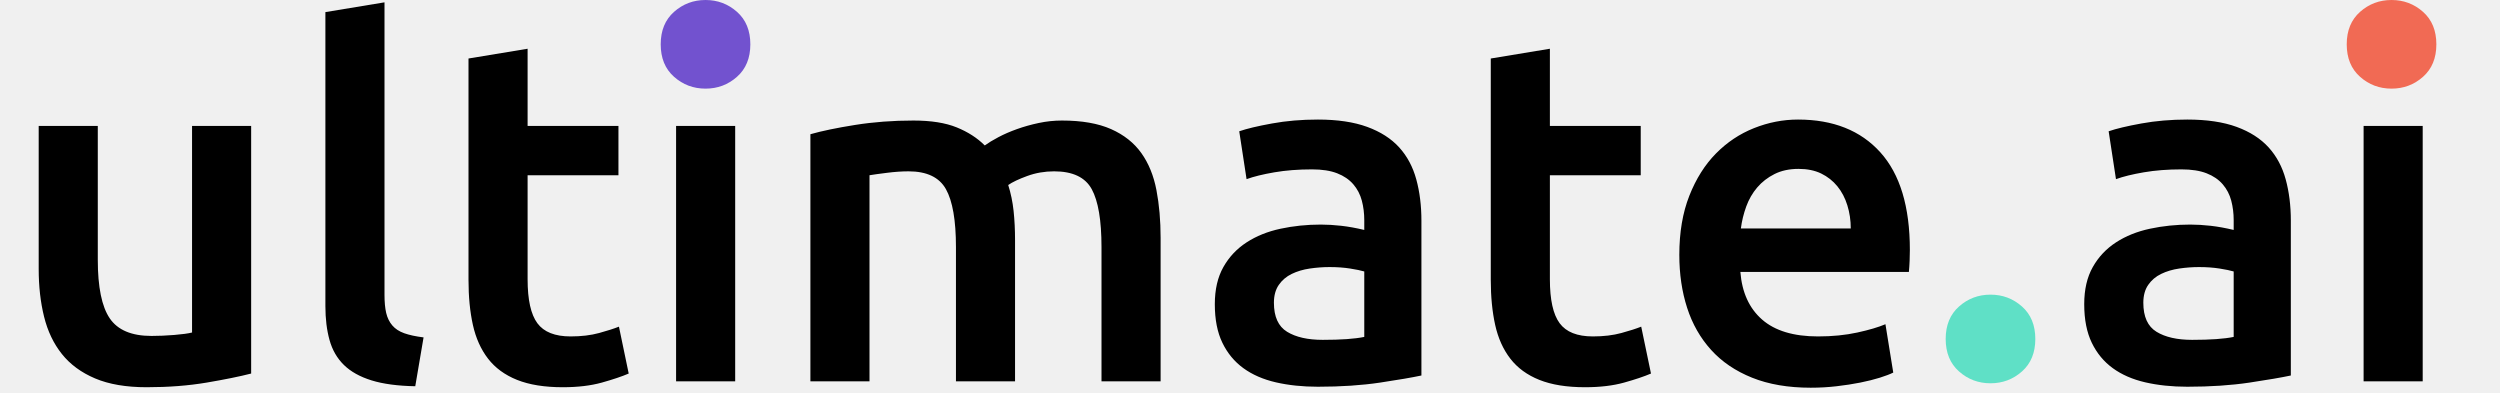
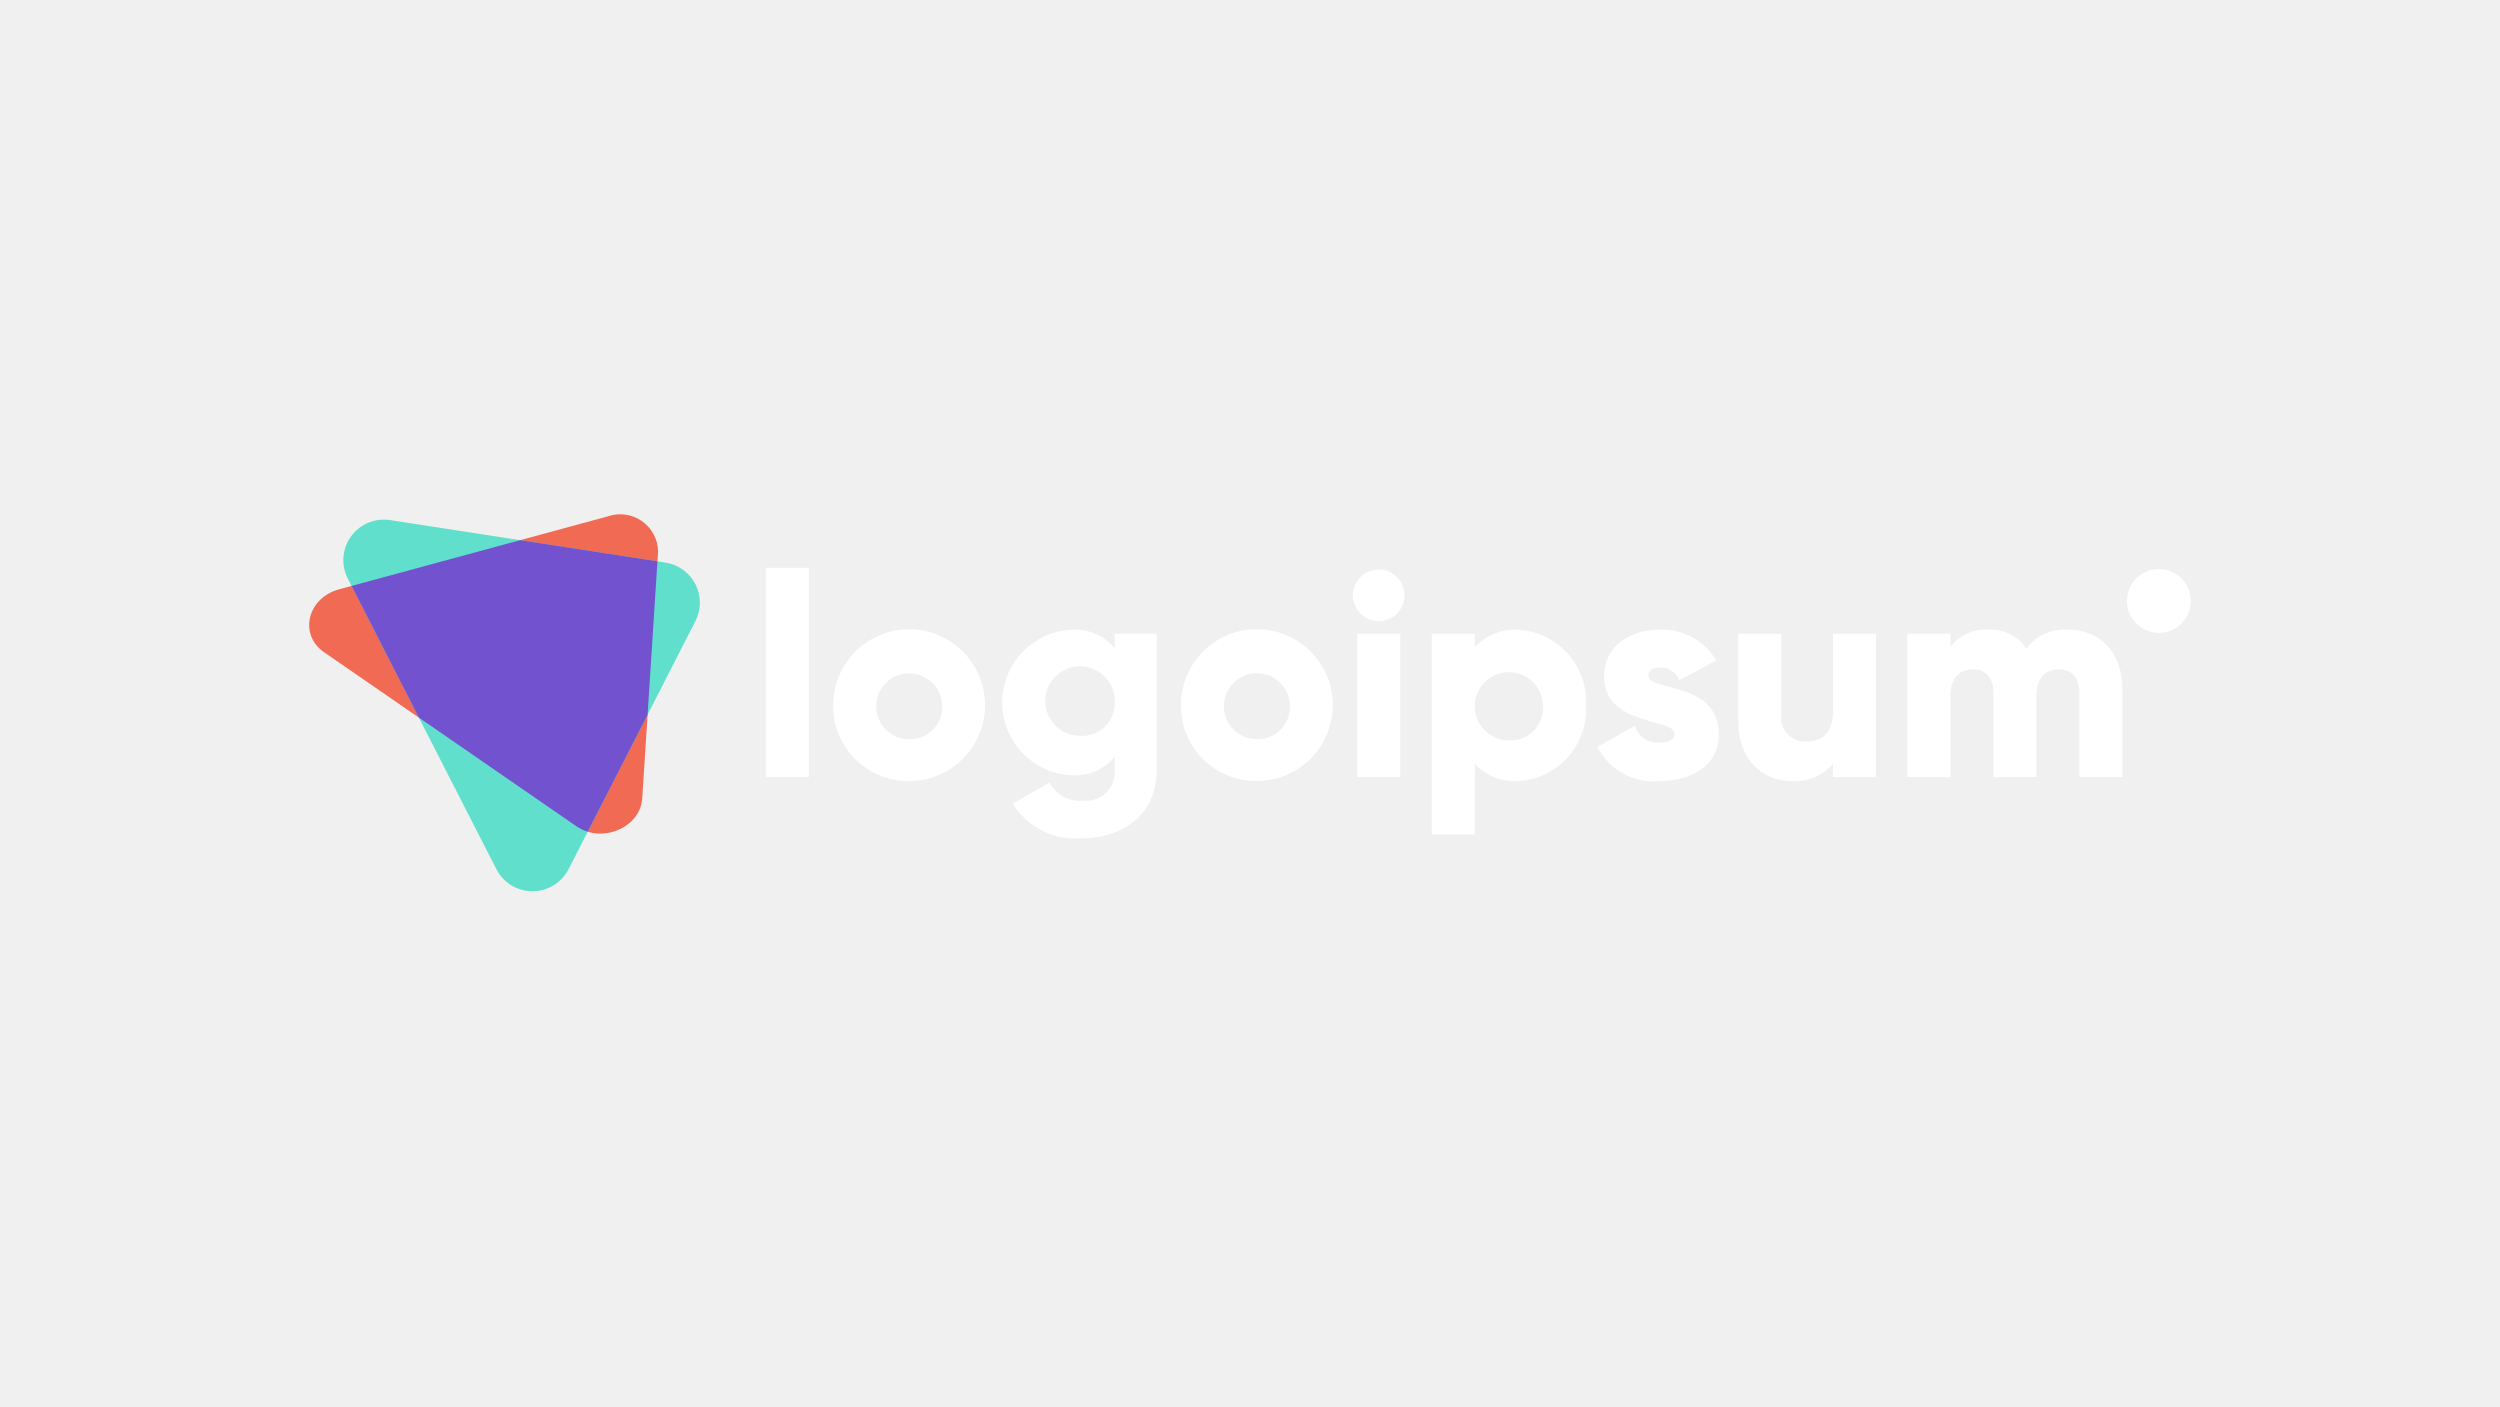
- <svg xmlns="http://www.w3.org/2000/svg" width="140px" height="22px" viewBox="0 0 296 48" version="1.1">
-   <path d="M25.959,15.384 L18.738,15.384 L18.738,40.628 C18.261,40.747 17.535,40.847 16.56,40.926 C15.584,41.006 14.66,41.045 13.785,41.045 C11.358,41.045 9.657,40.329 8.683,38.897 C7.708,37.465 7.221,35.077 7.221,31.736 L7.221,15.384 L-2.84217094e-13,15.384 L-2.84217094e-13,32.869 C-2.84217094e-13,34.979 0.218,36.918 0.656,38.688 C1.093,40.459 1.819,41.981 2.834,43.253 C3.849,44.527 5.201,45.521 6.893,46.237 C8.583,46.953 10.682,47.312 13.188,47.312 C15.854,47.312 18.3,47.122 20.529,46.745 C22.756,46.366 24.566,45.999 25.959,45.64 L25.959,15.384 Z M47.025,41.224 C46.07,41.105 45.284,40.936 44.667,40.717 C44.05,40.499 43.563,40.18 43.206,39.762 C42.848,39.344 42.599,38.837 42.459,38.24 C42.32,37.644 42.251,36.908 42.251,36.032 L42.251,0.285 L35.03,1.479 L35.03,37.405 C35.03,38.957 35.198,40.339 35.537,41.552 C35.875,42.766 36.462,43.781 37.297,44.596 C38.133,45.412 39.257,46.038 40.669,46.476 C42.081,46.913 43.862,47.152 46.01,47.192 L47.025,41.224 Z M52.515,34.182 C52.515,36.252 52.694,38.091 53.052,39.702 C53.411,41.314 54.027,42.686 54.902,43.82 C55.777,44.954 56.961,45.819 58.453,46.416 C59.945,47.013 61.805,47.312 64.033,47.312 C65.862,47.312 67.454,47.122 68.807,46.745 C70.159,46.366 71.254,45.999 72.089,45.64 L70.896,39.911 C70.299,40.15 69.494,40.409 68.479,40.687 C67.464,40.966 66.301,41.105 64.988,41.105 C63.078,41.105 61.725,40.568 60.93,39.494 C60.134,38.419 59.736,36.629 59.736,34.123 L59.736,21.411 L70.836,21.411 L70.836,15.384 L59.736,15.384 L59.736,5.955 L52.515,7.148 L52.515,34.182 Z M77.878,46.595 L85.099,46.595 L85.099,15.384 L77.878,15.384 L77.878,46.595 Z M112.073,46.595 L119.293,46.595 L119.293,29.348 C119.293,28.075 119.234,26.882 119.115,25.768 C118.995,24.655 118.776,23.6 118.458,22.605 C118.975,22.247 119.751,21.879 120.786,21.501 C121.82,21.123 122.913,20.934 124.068,20.934 C126.335,20.934 127.867,21.66 128.663,23.112 C129.458,24.565 129.856,26.922 129.856,30.184 L129.856,46.595 L137.078,46.595 L137.078,29.05 C137.078,26.942 136.908,25.002 136.57,23.232 C136.232,21.462 135.615,19.949 134.72,18.696 C133.825,17.443 132.591,16.468 131.02,15.772 C129.448,15.076 127.449,14.727 125.023,14.727 C124.068,14.727 123.122,14.827 122.188,15.026 C121.253,15.225 120.368,15.473 119.532,15.772 C118.697,16.07 117.94,16.399 117.264,16.757 C116.587,17.114 116.031,17.453 115.593,17.771 C114.678,16.856 113.535,16.121 112.162,15.563 C110.79,15.006 109.029,14.727 106.88,14.727 C104.374,14.727 101.996,14.906 99.749,15.265 C97.501,15.623 95.681,16.001 94.289,16.399 L94.289,46.595 L101.51,46.595 L101.51,21.411 C101.987,21.332 102.703,21.232 103.658,21.113 C104.613,20.993 105.487,20.934 106.284,20.934 C108.512,20.934 110.033,21.66 110.849,23.112 C111.664,24.565 112.073,26.922 112.073,30.184 L112.073,46.595 Z M152.533,40.538 C151.459,39.882 150.922,38.698 150.922,36.987 C150.922,36.113 151.121,35.386 151.519,34.809 C151.916,34.233 152.444,33.785 153.1,33.467 C153.756,33.148 154.493,32.929 155.308,32.81 C156.123,32.691 156.929,32.631 157.726,32.631 C158.64,32.631 159.476,32.691 160.231,32.81 C160.987,32.929 161.564,33.049 161.962,33.168 L161.962,41.165 C160.808,41.404 159.117,41.523 156.89,41.523 C155.06,41.523 153.607,41.195 152.533,40.538 L152.533,40.538 Z M150.684,15.086 C148.932,15.405 147.6,15.722 146.685,16.04 L147.58,21.889 C148.455,21.571 149.589,21.292 150.982,21.053 C152.374,20.814 153.906,20.695 155.577,20.695 C156.81,20.695 157.834,20.855 158.65,21.173 C159.465,21.491 160.122,21.939 160.62,22.515 C161.117,23.092 161.464,23.759 161.664,24.514 C161.863,25.271 161.962,26.066 161.962,26.902 L161.962,28.095 C160.968,27.856 160.032,27.688 159.158,27.588 C158.282,27.489 157.446,27.439 156.651,27.439 C154.94,27.439 153.299,27.609 151.728,27.946 C150.156,28.284 148.774,28.841 147.58,29.617 C146.386,30.393 145.441,31.398 144.746,32.631 C144.049,33.864 143.701,35.376 143.701,37.166 C143.701,39.037 144.009,40.608 144.626,41.881 C145.243,43.155 146.097,44.189 147.192,44.984 C148.286,45.78 149.609,46.357 151.161,46.715 C152.712,47.072 154.422,47.252 156.293,47.252 C159.117,47.252 161.654,47.082 163.902,46.745 C166.149,46.407 167.83,46.118 168.944,45.879 L168.944,26.961 C168.944,25.132 168.736,23.45 168.318,21.919 C167.9,20.387 167.204,19.084 166.23,18.009 C165.254,16.936 163.951,16.1 162.32,15.503 C160.688,14.906 158.68,14.608 156.293,14.608 C154.303,14.608 152.434,14.767 150.684,15.086 L150.684,15.086 Z M177.418,34.182 C177.418,36.252 177.598,38.091 177.956,39.702 C178.314,41.314 178.93,42.686 179.806,43.82 C180.68,44.954 181.865,45.819 183.357,46.416 C184.849,47.013 186.708,47.312 188.937,47.312 C190.766,47.312 192.358,47.122 193.71,46.745 C195.063,46.366 196.157,45.999 196.993,45.64 L195.799,39.911 C195.203,40.15 194.397,40.409 193.382,40.687 C192.368,40.966 191.204,41.105 189.891,41.105 C187.981,41.105 186.629,40.568 185.834,39.494 C185.037,38.419 184.64,36.629 184.64,34.123 L184.64,21.411 L195.74,21.411 L195.74,15.384 L184.64,15.384 L184.64,5.955 L177.418,7.148 L177.418,34.182 Z M201.41,37.614 C202.046,39.583 203.021,41.294 204.334,42.746 C205.647,44.199 207.318,45.333 209.347,46.148 C211.376,46.963 213.763,47.371 216.508,47.371 C217.583,47.371 218.636,47.312 219.671,47.192 C220.706,47.072 221.67,46.924 222.565,46.745 C223.46,46.566 224.256,46.366 224.953,46.148 C225.648,45.929 226.196,45.721 226.594,45.521 L225.639,39.613 C224.803,39.971 223.659,40.309 222.208,40.628 C220.755,40.946 219.154,41.105 217.403,41.105 C214.419,41.105 212.142,40.419 210.57,39.046 C208.998,37.673 208.113,35.734 207.915,33.227 L228.503,33.227 C228.543,32.83 228.573,32.383 228.593,31.884 C228.612,31.387 228.623,30.94 228.623,30.542 C228.623,25.251 227.419,21.273 225.012,18.607 C222.605,15.942 219.253,14.608 214.957,14.608 C213.126,14.608 211.336,14.957 209.585,15.653 C207.834,16.349 206.283,17.383 204.931,18.756 C203.578,20.128 202.493,21.85 201.678,23.918 C200.863,25.987 200.455,28.393 200.455,31.139 C200.455,33.487 200.773,35.644 201.41,37.614 L201.41,37.614 Z M207.975,27.916 C208.094,27.002 208.312,26.106 208.631,25.231 C208.949,24.356 209.396,23.58 209.974,22.903 C210.55,22.227 211.257,21.68 212.092,21.262 C212.928,20.844 213.902,20.635 215.017,20.635 C216.09,20.635 217.016,20.825 217.792,21.202 C218.567,21.581 219.224,22.098 219.761,22.754 C220.298,23.411 220.706,24.186 220.984,25.082 C221.262,25.977 221.402,26.922 221.402,27.916 L207.975,27.916 Z M258.76,40.538 C257.685,39.882 257.148,38.698 257.148,36.987 C257.148,36.113 257.347,35.386 257.745,34.809 C258.142,34.233 258.67,33.785 259.327,33.467 C259.983,33.148 260.718,32.929 261.535,32.81 C262.35,32.691 263.155,32.631 263.951,32.631 C264.866,32.631 265.702,32.691 266.458,32.81 C267.213,32.929 267.791,33.049 268.188,33.168 L268.188,41.165 C267.034,41.404 265.344,41.523 263.116,41.523 C261.285,41.523 259.834,41.195 258.76,40.538 L258.76,40.538 Z M256.909,15.086 C255.158,15.405 253.826,15.722 252.911,16.04 L253.806,21.889 C254.681,21.571 255.814,21.292 257.208,21.053 C258.6,20.814 260.132,20.695 261.803,20.695 C263.036,20.695 264.061,20.855 264.876,21.173 C265.691,21.491 266.348,21.939 266.846,22.515 C267.343,23.092 267.691,23.759 267.89,24.514 C268.089,25.271 268.188,26.066 268.188,26.902 L268.188,28.095 C267.193,27.856 266.258,27.688 265.384,27.588 C264.508,27.489 263.673,27.439 262.877,27.439 C261.166,27.439 259.525,27.609 257.954,27.946 C256.381,28.284 255,28.841 253.806,29.617 C252.613,30.393 251.667,31.398 250.972,32.631 C250.275,33.864 249.927,35.376 249.927,37.166 C249.927,39.037 250.235,40.608 250.852,41.881 C251.468,43.155 252.324,44.189 253.418,44.984 C254.512,45.78 255.835,46.357 257.387,46.715 C258.938,47.072 260.648,47.252 262.519,47.252 C265.344,47.252 267.88,47.082 270.128,46.745 C272.376,46.407 274.057,46.118 275.171,45.879 L275.171,26.961 C275.171,25.132 274.962,23.45 274.544,21.919 C274.126,20.387 273.43,19.084 272.456,18.009 C271.48,16.936 270.177,16.1 268.547,15.503 C266.915,14.906 264.906,14.608 262.519,14.608 C260.529,14.608 258.66,14.767 256.909,15.086 L256.909,15.086 Z M284.062,46.595 L291.283,46.595 L291.283,15.384 L284.062,15.384 L284.062,46.595 Z" />
-   <path d="M86.951,5.415 C86.951,7.098 86.406,8.421 85.32,9.383 C84.233,10.349 82.951,10.83 81.475,10.83 C79.999,10.83 78.716,10.349 77.629,9.383 C76.541,8.421 75.999,7.098 75.999,5.415 C75.999,3.734 76.541,2.411 77.629,1.447 C78.716,0.483 79.999,-2.84217094e-14 81.475,-2.84217094e-14 C82.951,-2.84217094e-14 84.233,0.483 85.32,1.447 C86.406,2.411 86.951,3.734 86.951,5.415" class="logo__dot logo__dot--automate" fill="#7252CF" />
-   <path d="M243.952,41.415 C243.952,43.098 243.407,44.421 242.321,45.383 C241.233,46.349 239.952,46.83 238.476,46.83 C237,46.83 235.716,46.349 234.63,45.383 C233.542,44.421 233,43.098 233,41.415 C233,39.734 233.542,38.411 234.63,37.447 C235.716,36.483 237,36 238.476,36 C239.952,36 241.233,36.483 242.321,37.447 C243.407,38.411 243.952,39.734 243.952,41.415" class="logo__dot logo__dot--augment" fill="#5FE0C6" />
-   <path d="M292.952,5.415 C292.952,7.098 292.408,8.421 291.322,9.383 C290.233,10.349 288.952,10.83 287.476,10.83 C286,10.83 284.716,10.349 283.63,9.383 C282.543,8.421 282,7.098 282,5.415 C282,3.734 282.543,2.411 283.63,1.447 C284.716,0.483 286,-2.84217094e-14 287.476,-2.84217094e-14 C288.952,-2.84217094e-14 290.233,0.483 291.322,1.447 C292.408,2.411 292.952,3.734 292.952,5.415" class="logo__dot logo__dot--analyse" fill="#F16A54" />
+ <svg xmlns="http://www.w3.org/2000/svg" viewBox="0 0 177.778 100">
+   <path d="M40.99,58.759,23.05,46.384c-1.818-1.254-1.2-3.865,1.067-4.479L43.184,36.73A2.7,2.7,0,0,1,46.8,39.222L45.67,56.771C45.536,58.854,42.808,60.013,40.99,58.759Z" fill="#f16a54" />
+   <path d="M35.3,61.814,24.731,41.145a2.883,2.883,0,0,1,3.007-4.161l19.587,3.023a2.883,2.883,0,0,1,2.127,4.162L40.429,61.815A2.883,2.883,0,0,1,35.3,61.814Z" fill="#60E0CC" />
+   <path d="M46.752,39.918l-9.764-1.507L25,41.666l4.785,9.361L40.99,58.759a2.888,2.888,0,0,0,.806.383l4.256-8.323Z" fill="#7252cf" />
+   <path d="M96.209,42.334a1.835,1.835,0,1,1,1.835,1.835A1.854,1.854,0,0,1,96.209,42.334Zm.306,2.732h3.059V55.26H96.515Z" fill="#ffffff" />
+   <path d="M112.784,50.163a5.119,5.119,0,0,1-4.872,5.383,3.829,3.829,0,0,1-3.038-1.244v5.036h-3.058V45.066h3.058v.958a3.829,3.829,0,0,1,3.038-1.243A5.118,5.118,0,0,1,112.784,50.163Zm-3.058,0a2.427,2.427,0,1,0-2.426,2.488A2.327,2.327,0,0,0,109.726,50.163Z" fill="#ffffff" />
+   <path d="M122.223,52.2c0,2.345-2.039,3.344-4.241,3.344a4.463,4.463,0,0,1-4.383-2.427l2.65-1.508a1.675,1.675,0,0,0,1.733,1.2c.734,0,1.1-.225,1.1-.632,0-1.122-5.015-.53-5.015-4.058,0-2.222,1.875-3.343,4-3.343a4.46,4.46,0,0,1,3.975,2.181l-2.609,1.407a1.481,1.481,0,0,0-1.366-.9c-.53,0-.856.2-.856.571C117.208,49.205,122.223,48.43,122.223,52.2Z" fill="#ffffff" />
+   <path d="M133.4,45.066V55.26h-3.058V54.3a3.489,3.489,0,0,1-2.916,1.244c-2.059,0-3.812-1.468-3.812-4.221V45.066h3.058v5.811a1.681,1.681,0,0,0,1.774,1.855c1.121,0,1.9-.652,1.9-2.1V45.066Z" fill="#ffffff" />
+   <path d="M150.928,49V55.26H147.87V49.266c0-1.019-.49-1.672-1.468-1.672-1.02,0-1.59.714-1.59,1.917V55.26h-3.059V49.266c0-1.019-.489-1.672-1.468-1.672-1.019,0-1.59.714-1.59,1.917V55.26h-3.058V45.066H138.7V46a3.129,3.129,0,0,1,2.732-1.223,3.034,3.034,0,0,1,2.671,1.345,3.359,3.359,0,0,1,2.957-1.345C149.4,44.781,150.928,46.452,150.928,49Z" fill="#ffffff" />
+   <circle cx="153.519" cy="42.733" r="2.27" fill="#ffffff" />
+   <path d="M54.457,40.377h3.059V55.26H54.457Zm4.791,9.786a5.4,5.4,0,1,1,5.4,5.383A5.343,5.343,0,0,1,59.248,50.163Zm7.748,0a2.345,2.345,0,1,0-2.345,2.406A2.287,2.287,0,0,0,67,50.163Zm15.249-5.1v9.685c0,3.425-2.671,4.872-5.382,4.872a5.212,5.212,0,0,1-4.832-2.467l2.609-1.509a2.331,2.331,0,0,0,2.325,1.285,2.032,2.032,0,0,0,2.3-2.181v-.938a3.622,3.622,0,0,1-2.977,1.325,5.181,5.181,0,0,1,0-10.357,3.622,3.622,0,0,1,2.977,1.325v-1.04Zm-2.976,4.893A2.47,2.47,0,1,0,76.8,52.325,2.308,2.308,0,0,0,79.269,49.959Zm4.708.2a5.4,5.4,0,1,1,5.4,5.383A5.343,5.343,0,0,1,83.977,50.163Zm7.748,0a2.346,2.346,0,1,0-2.345,2.406A2.287,2.287,0,0,0,91.725,50.163Z" fill="#ffffff" />
</svg>
